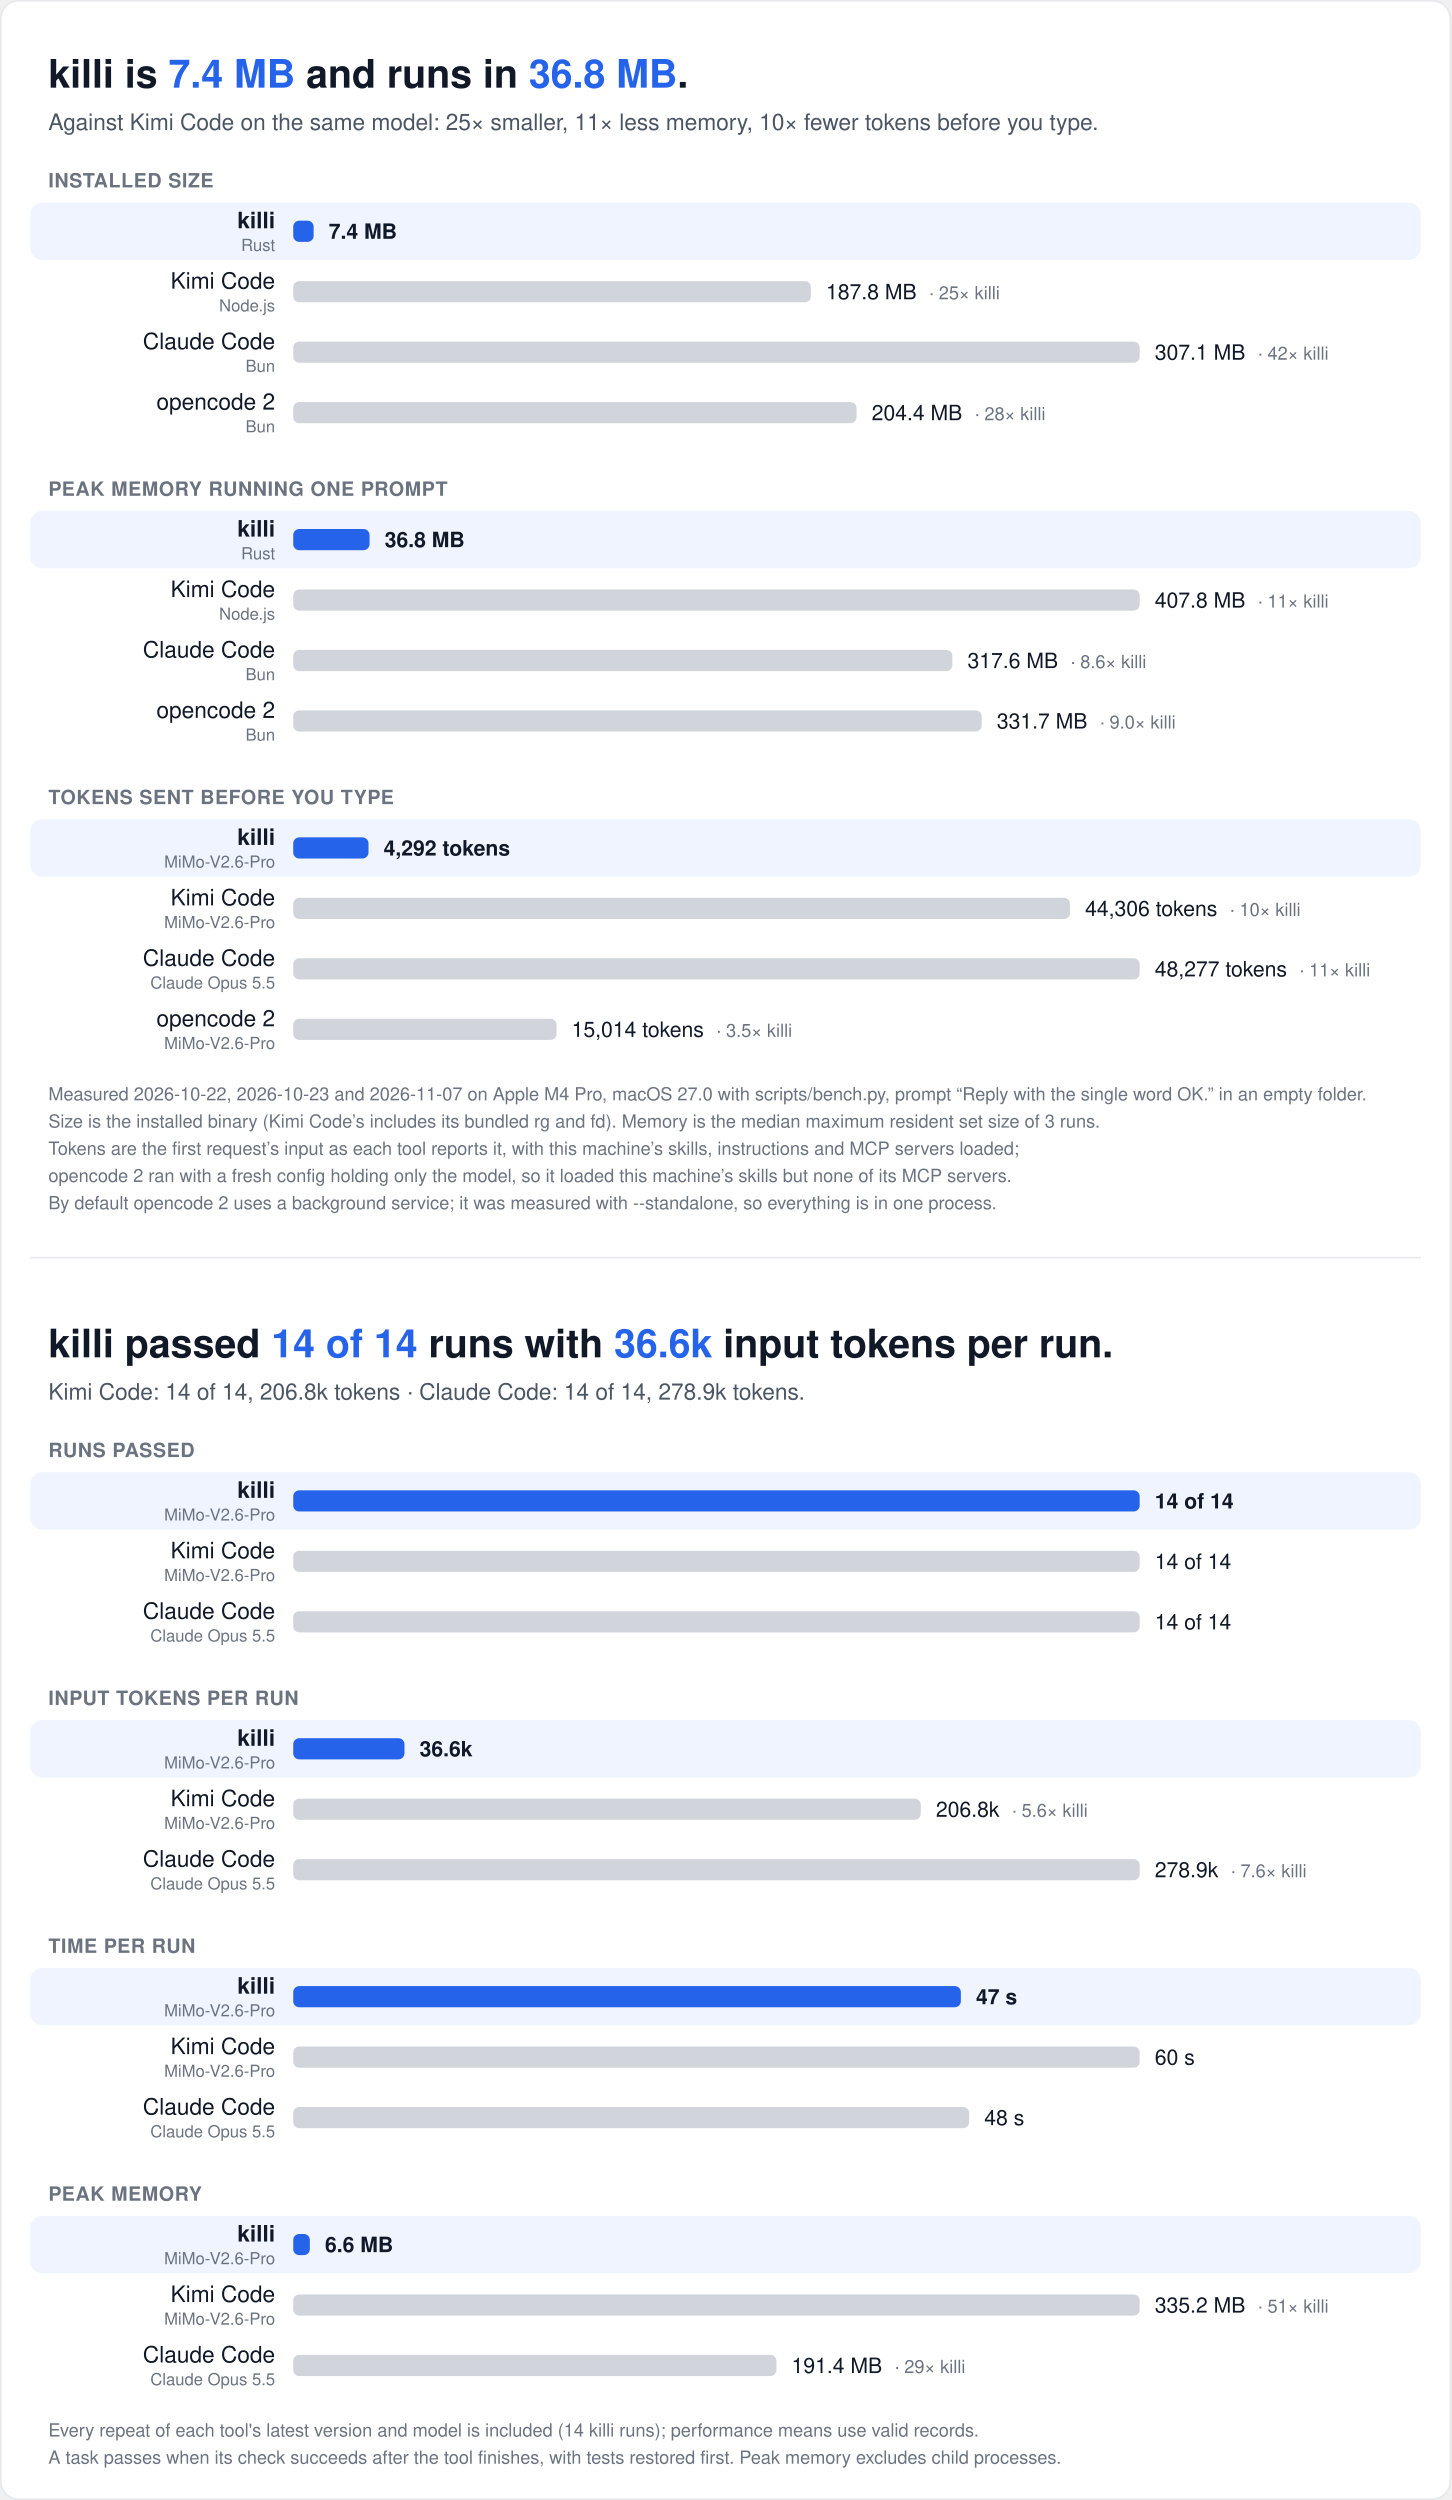
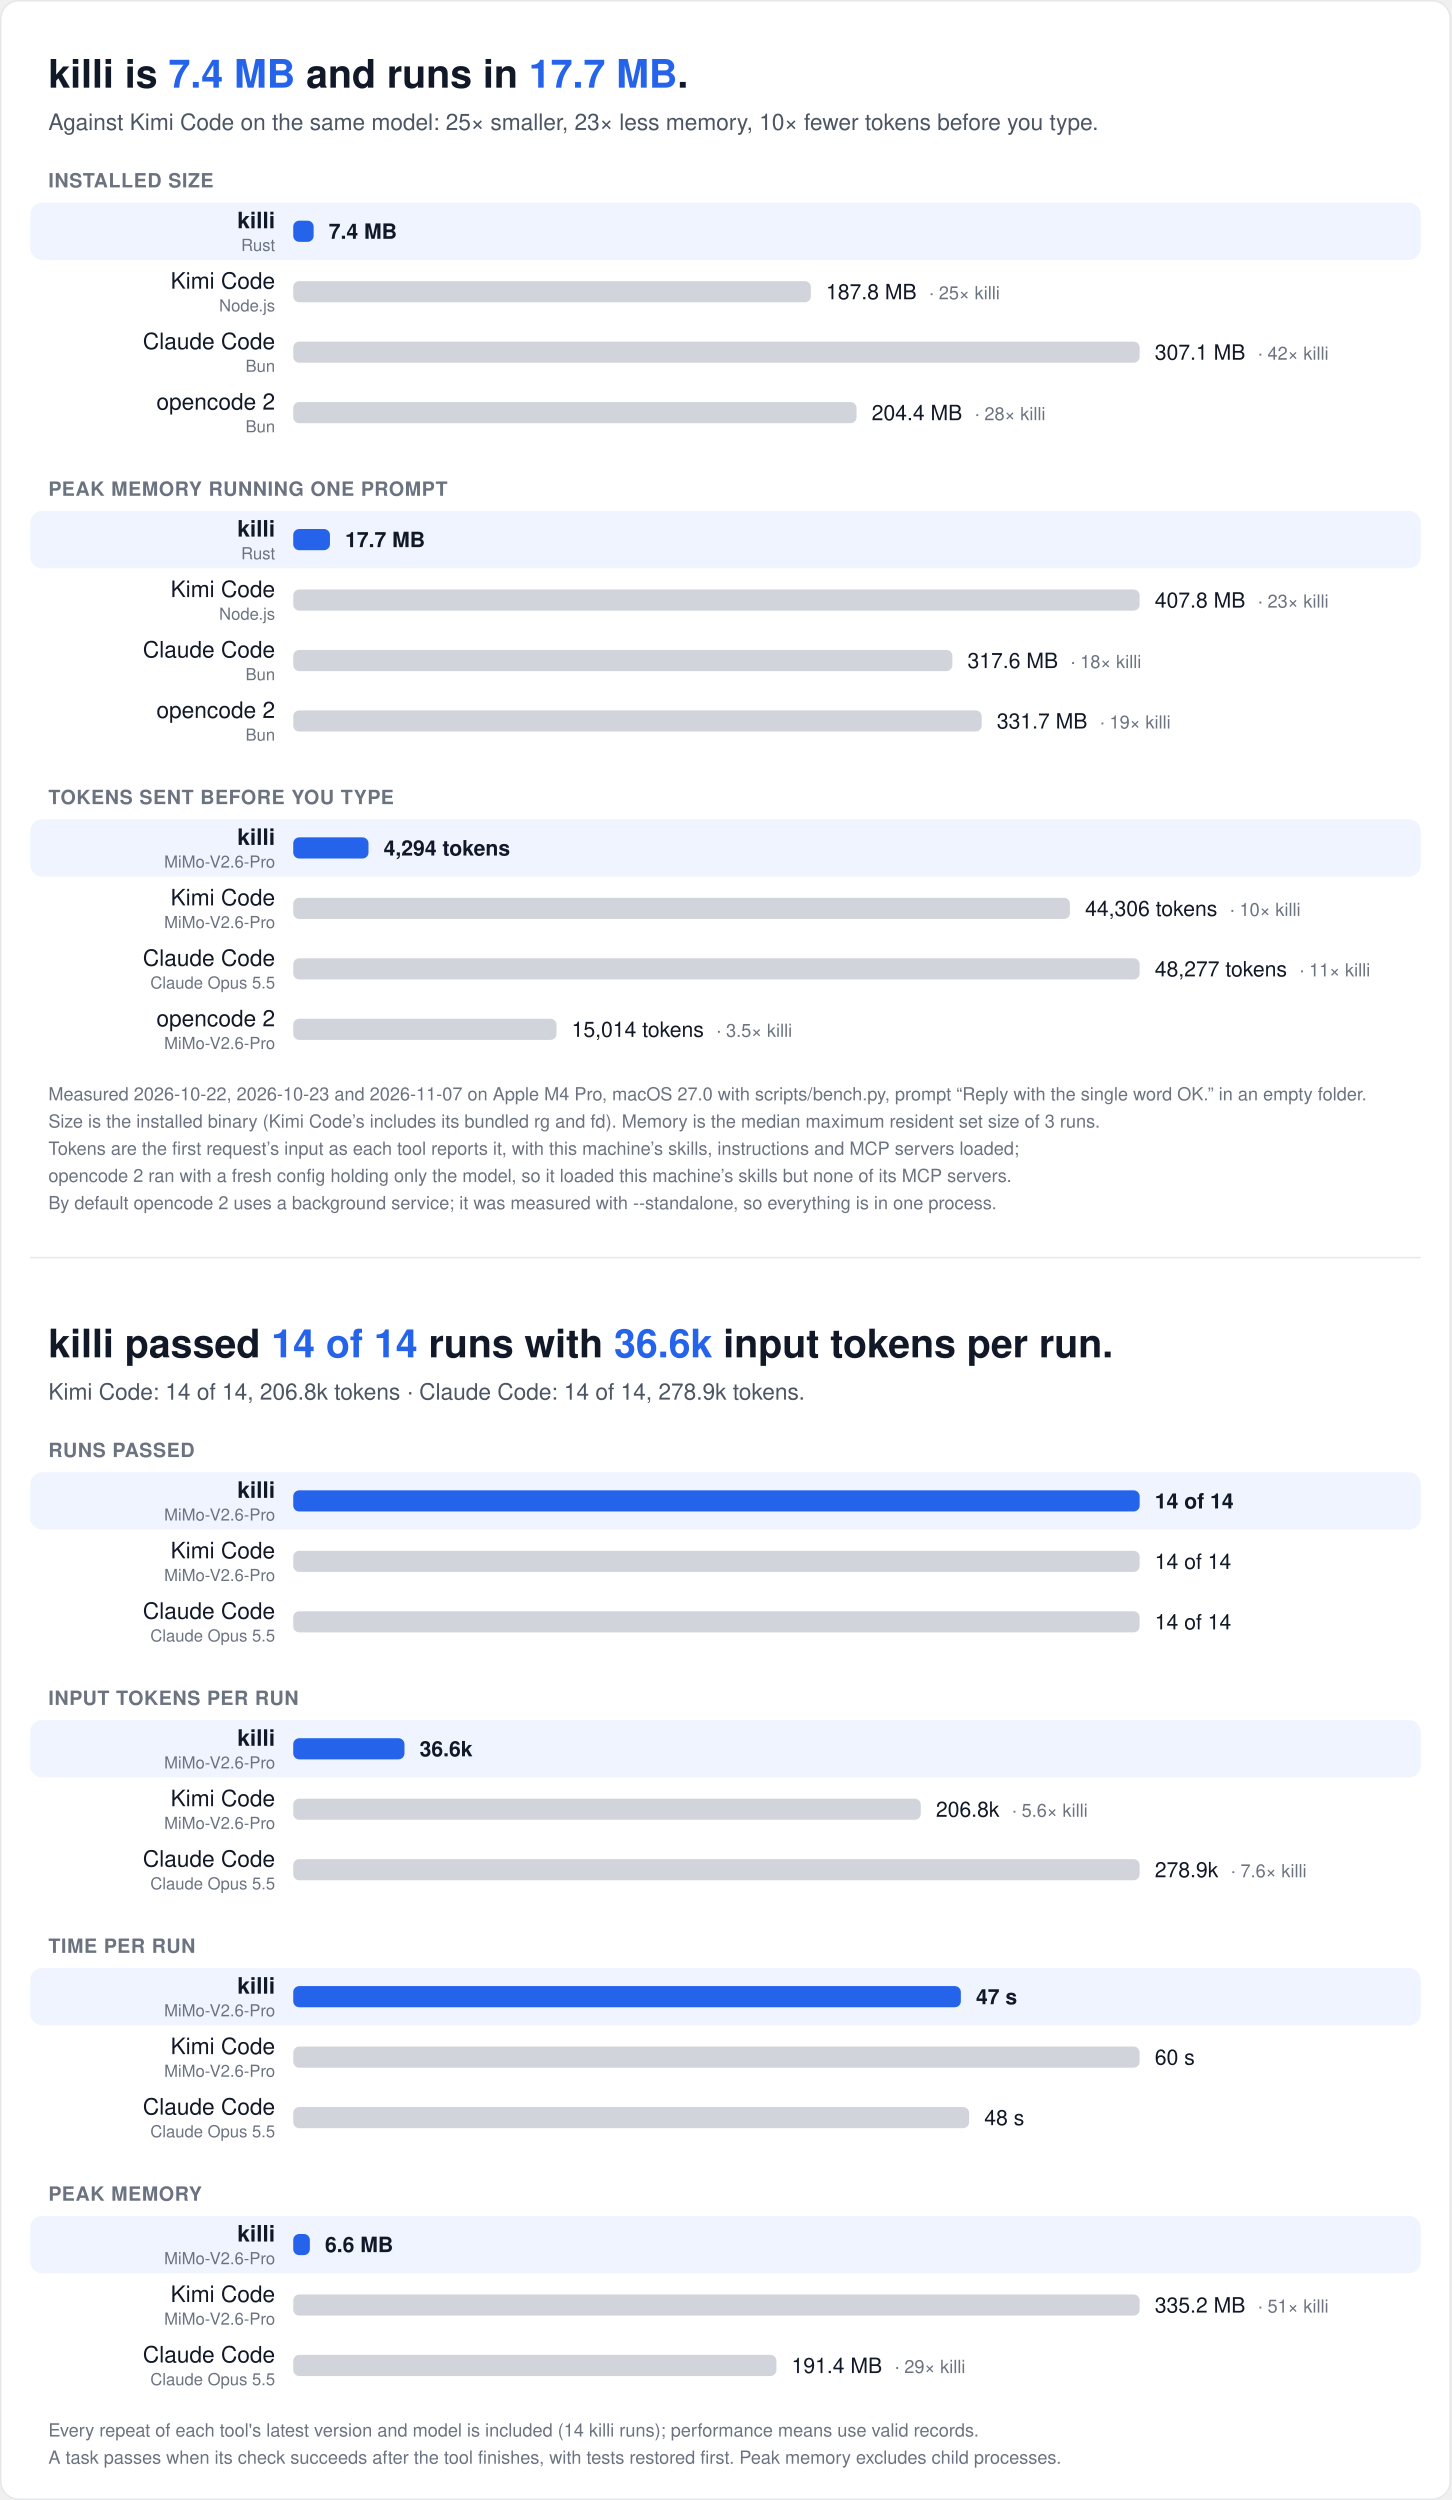
- <svg xmlns="http://www.w3.org/2000/svg" width="960" height="1654" viewBox="0 0 960 1654" font-family="-apple-system, BlinkMacSystemFont, 'Segoe UI', Helvetica, Arial, sans-serif" role="img" aria-label="killi 7.4 MB installed, 36.8 MB memory, 4,292 tokens; Kimi Code 187.8 MB installed, 407.8 MB memory, 44,306 tokens; Claude Code 307.1 MB installed, 317.6 MB memory, 48,277 tokens; opencode 2 204.4 MB installed, 331.7 MB memory, 15,014 tokens. Capability tests: killi: 14 of 14 passed, 36.6k input tokens per run; Kimi Code: 14 of 14 passed, 206.8k input tokens per run; Claude Code: 14 of 14 passed, 278.9k input tokens per run">
+ <svg xmlns="http://www.w3.org/2000/svg" width="960" height="1654" viewBox="0 0 960 1654" font-family="-apple-system, BlinkMacSystemFont, 'Segoe UI', Helvetica, Arial, sans-serif" role="img" aria-label="killi 7.4 MB installed, 17.7 MB memory, 4,294 tokens; Kimi Code 187.8 MB installed, 407.8 MB memory, 44,306 tokens; Claude Code 307.1 MB installed, 317.6 MB memory, 48,277 tokens; opencode 2 204.4 MB installed, 331.7 MB memory, 15,014 tokens. Capability tests: killi: 14 of 14 passed, 36.6k input tokens per run; Kimi Code: 14 of 14 passed, 206.8k input tokens per run; Claude Code: 14 of 14 passed, 278.9k input tokens per run">
  <rect x="0.5" y="0.5" width="959" height="1653" rx="12" fill="#ffffff" stroke="#e5e7eb" />
  <g>
-     <text x="32" y="58" font-size="26" font-weight="700" fill="#111827">killi is <tspan fill="#2563eb">7.4 MB</tspan> and runs in <tspan fill="#2563eb">36.8 MB</tspan>.</text>
-     <text x="32" y="86" font-size="15" fill="#4b5563">Against Kimi Code on the same model: 25× smaller, 11× less memory, 10× fewer tokens before you type.</text>
+     <text x="32" y="58" font-size="26" font-weight="700" fill="#111827">killi is <tspan fill="#2563eb">7.4 MB</tspan> and runs in <tspan fill="#2563eb">17.7 MB</tspan>.</text>
+     <text x="32" y="86" font-size="15" fill="#4b5563">Against Kimi Code on the same model: 25× smaller, 23× less memory, 10× fewer tokens before you type.</text>
    <text x="32" y="124" font-size="13" font-weight="700" fill="#6b7280" letter-spacing="0.4">INSTALLED SIZE</text>
    <rect x="20" y="134" width="920" height="38" rx="8" fill="#eff4ff" />
    <text x="182" y="151" font-size="15" font-weight="700" fill="#111827" text-anchor="end">killi</text>
    <text x="182" y="166" font-size="11" fill="#6b7280" text-anchor="end">Rust</text>
    <rect x="194" y="146" width="13.5" height="14" rx="4" fill="#2563eb" />
    <text x="217.5" y="158" font-size="14" font-weight="700" fill="#111827">7.4 MB</text>
    <text x="182" y="191" font-size="15" font-weight="500" fill="#111827" text-anchor="end">Kimi Code</text>
    <text x="182" y="206" font-size="11" fill="#6b7280" text-anchor="end">Node.js</text>
    <rect x="194" y="186" width="342.5" height="14" rx="4" fill="#d1d5db" />
    <text x="546.5" y="198" font-size="14" font-weight="500" fill="#111827">187.8 MB<tspan dx="8" font-size="12" font-weight="400" fill="#6b7280">· 25× killi</tspan>
    </text>
    <text x="182" y="231" font-size="15" font-weight="500" fill="#111827" text-anchor="end">Claude Code</text>
    <text x="182" y="246" font-size="11" fill="#6b7280" text-anchor="end">Bun</text>
    <rect x="194" y="226" width="560.0" height="14" rx="4" fill="#d1d5db" />
    <text x="764.0" y="238" font-size="14" font-weight="500" fill="#111827">307.1 MB<tspan dx="8" font-size="12" font-weight="400" fill="#6b7280">· 42× killi</tspan>
    </text>
    <text x="182" y="271" font-size="15" font-weight="500" fill="#111827" text-anchor="end">opencode 2</text>
    <text x="182" y="286" font-size="11" fill="#6b7280" text-anchor="end">Bun</text>
    <rect x="194" y="266" width="372.7" height="14" rx="4" fill="#d1d5db" />
    <text x="576.7" y="278" font-size="14" font-weight="500" fill="#111827">204.4 MB<tspan dx="8" font-size="12" font-weight="400" fill="#6b7280">· 28× killi</tspan>
    </text>
    <text x="32" y="328" font-size="13" font-weight="700" fill="#6b7280" letter-spacing="0.4">PEAK MEMORY RUNNING ONE PROMPT</text>
    <rect x="20" y="338" width="920" height="38" rx="8" fill="#eff4ff" />
    <text x="182" y="355" font-size="15" font-weight="700" fill="#111827" text-anchor="end">killi</text>
    <text x="182" y="370" font-size="11" fill="#6b7280" text-anchor="end">Rust</text>
-     <rect x="194" y="350" width="50.5" height="14" rx="4" fill="#2563eb" />
-     <text x="254.5" y="362" font-size="14" font-weight="700" fill="#111827">36.8 MB</text>
+     <rect x="194" y="350" width="24.3" height="14" rx="4" fill="#2563eb" />
+     <text x="228.3" y="362" font-size="14" font-weight="700" fill="#111827">17.7 MB</text>
    <text x="182" y="395" font-size="15" font-weight="500" fill="#111827" text-anchor="end">Kimi Code</text>
    <text x="182" y="410" font-size="11" fill="#6b7280" text-anchor="end">Node.js</text>
    <rect x="194" y="390" width="560.0" height="14" rx="4" fill="#d1d5db" />
-     <text x="764.0" y="402" font-size="14" font-weight="500" fill="#111827">407.8 MB<tspan dx="8" font-size="12" font-weight="400" fill="#6b7280">· 11× killi</tspan>
+     <text x="764.0" y="402" font-size="14" font-weight="500" fill="#111827">407.8 MB<tspan dx="8" font-size="12" font-weight="400" fill="#6b7280">· 23× killi</tspan>
    </text>
    <text x="182" y="435" font-size="15" font-weight="500" fill="#111827" text-anchor="end">Claude Code</text>
    <text x="182" y="450" font-size="11" fill="#6b7280" text-anchor="end">Bun</text>
    <rect x="194" y="430" width="436.1" height="14" rx="4" fill="#d1d5db" />
-     <text x="640.1" y="442" font-size="14" font-weight="500" fill="#111827">317.6 MB<tspan dx="8" font-size="12" font-weight="400" fill="#6b7280">· 8.6× killi</tspan>
+     <text x="640.1" y="442" font-size="14" font-weight="500" fill="#111827">317.6 MB<tspan dx="8" font-size="12" font-weight="400" fill="#6b7280">· 18× killi</tspan>
    </text>
    <text x="182" y="475" font-size="15" font-weight="500" fill="#111827" text-anchor="end">opencode 2</text>
    <text x="182" y="490" font-size="11" fill="#6b7280" text-anchor="end">Bun</text>
    <rect x="194" y="470" width="455.5" height="14" rx="4" fill="#d1d5db" />
-     <text x="659.5" y="482" font-size="14" font-weight="500" fill="#111827">331.7 MB<tspan dx="8" font-size="12" font-weight="400" fill="#6b7280">· 9.0× killi</tspan>
+     <text x="659.5" y="482" font-size="14" font-weight="500" fill="#111827">331.7 MB<tspan dx="8" font-size="12" font-weight="400" fill="#6b7280">· 19× killi</tspan>
    </text>
    <text x="32" y="532" font-size="13" font-weight="700" fill="#6b7280" letter-spacing="0.4">TOKENS SENT BEFORE YOU TYPE</text>
    <rect x="20" y="542" width="920" height="38" rx="8" fill="#eff4ff" />
    <text x="182" y="559" font-size="15" font-weight="700" fill="#111827" text-anchor="end">killi</text>
    <text x="182" y="574" font-size="11" fill="#6b7280" text-anchor="end">MiMo-V2.6-Pro</text>
    <rect x="194" y="554" width="49.8" height="14" rx="4" fill="#2563eb" />
-     <text x="253.8" y="566" font-size="14" font-weight="700" fill="#111827">4,292 tokens</text>
+     <text x="253.8" y="566" font-size="14" font-weight="700" fill="#111827">4,294 tokens</text>
    <text x="182" y="599" font-size="15" font-weight="500" fill="#111827" text-anchor="end">Kimi Code</text>
    <text x="182" y="614" font-size="11" fill="#6b7280" text-anchor="end">MiMo-V2.6-Pro</text>
    <rect x="194" y="594" width="513.9" height="14" rx="4" fill="#d1d5db" />
    <text x="717.9" y="606" font-size="14" font-weight="500" fill="#111827">44,306 tokens<tspan dx="8" font-size="12" font-weight="400" fill="#6b7280">· 10× killi</tspan>
    </text>
    <text x="182" y="639" font-size="15" font-weight="500" fill="#111827" text-anchor="end">Claude Code</text>
    <text x="182" y="654" font-size="11" fill="#6b7280" text-anchor="end">Claude Opus 5.5</text>
    <rect x="194" y="634" width="560.0" height="14" rx="4" fill="#d1d5db" />
    <text x="764.0" y="646" font-size="14" font-weight="500" fill="#111827">48,277 tokens<tspan dx="8" font-size="12" font-weight="400" fill="#6b7280">· 11× killi</tspan>
    </text>
    <text x="182" y="679" font-size="15" font-weight="500" fill="#111827" text-anchor="end">opencode 2</text>
    <text x="182" y="694" font-size="11" fill="#6b7280" text-anchor="end">MiMo-V2.6-Pro</text>
    <rect x="194" y="674" width="174.2" height="14" rx="4" fill="#d1d5db" />
    <text x="378.2" y="686" font-size="14" font-weight="500" fill="#111827">15,014 tokens<tspan dx="8" font-size="12" font-weight="400" fill="#6b7280">· 3.5× killi</tspan>
    </text>
    <text x="32" y="728" font-size="12" fill="#6b7280">Measured 2026-10-22, 2026-10-23 and 2026-11-07 on Apple M4 Pro, macOS 27.0 with scripts/bench.py, prompt “Reply with the single word OK.” in an empty folder.</text>
    <text x="32" y="746" font-size="12" fill="#6b7280">Size is the installed binary (Kimi Code’s includes its bundled rg and fd). Memory is the median maximum resident set size of 3 runs.</text>
    <text x="32" y="764" font-size="12" fill="#6b7280">Tokens are the first request’s input as each tool reports it, with this machine’s skills, instructions and MCP servers loaded;</text>
    <text x="32" y="782" font-size="12" fill="#6b7280">opencode 2 ran with a fresh config holding only the model, so it loaded this machine’s skills but none of its MCP servers.</text>
    <text x="32" y="800" font-size="12" fill="#6b7280">By default opencode 2 uses a background service; it was measured with --standalone, so everything is in one process.</text>
  </g>
  <line x1="20" y1="832" x2="940" y2="832" stroke="#e5e7eb" />
  <g transform="translate(0,840)">
    <text x="32" y="58" font-size="26" font-weight="700" fill="#111827">killi passed <tspan fill="#2563eb">14 of 14</tspan> runs with <tspan fill="#2563eb">36.6k</tspan> input tokens per run.</text>
    <text x="32" y="86" font-size="15" fill="#4b5563">Kimi Code: 14 of 14, 206.8k tokens · Claude Code: 14 of 14, 278.9k tokens.</text>
    <text x="32" y="124" font-size="13" font-weight="700" fill="#6b7280" letter-spacing="0.4">RUNS PASSED</text>
    <rect x="20" y="134" width="920" height="38" rx="8" fill="#eff4ff" />
    <text x="182" y="151" font-size="15" font-weight="700" fill="#111827" text-anchor="end">killi</text>
    <text x="182" y="166" font-size="11" fill="#6b7280" text-anchor="end">MiMo-V2.6-Pro</text>
    <rect x="194" y="146" width="560.0" height="14" rx="4" fill="#2563eb" />
    <text x="764.0" y="158" font-size="14" font-weight="700" fill="#111827">14 of 14</text>
    <text x="182" y="191" font-size="15" font-weight="500" fill="#111827" text-anchor="end">Kimi Code</text>
    <text x="182" y="206" font-size="11" fill="#6b7280" text-anchor="end">MiMo-V2.6-Pro</text>
    <rect x="194" y="186" width="560.0" height="14" rx="4" fill="#d1d5db" />
    <text x="764.0" y="198" font-size="14" font-weight="500" fill="#111827">14 of 14</text>
    <text x="182" y="231" font-size="15" font-weight="500" fill="#111827" text-anchor="end">Claude Code</text>
    <text x="182" y="246" font-size="11" fill="#6b7280" text-anchor="end">Claude Opus 5.5</text>
    <rect x="194" y="226" width="560.0" height="14" rx="4" fill="#d1d5db" />
    <text x="764.0" y="238" font-size="14" font-weight="500" fill="#111827">14 of 14</text>
    <text x="32" y="288" font-size="13" font-weight="700" fill="#6b7280" letter-spacing="0.4">INPUT TOKENS PER RUN</text>
    <rect x="20" y="298" width="920" height="38" rx="8" fill="#eff4ff" />
    <text x="182" y="315" font-size="15" font-weight="700" fill="#111827" text-anchor="end">killi</text>
    <text x="182" y="330" font-size="11" fill="#6b7280" text-anchor="end">MiMo-V2.6-Pro</text>
    <rect x="194" y="310" width="73.6" height="14" rx="4" fill="#2563eb" />
    <text x="277.6" y="322" font-size="14" font-weight="700" fill="#111827">36.6k</text>
    <text x="182" y="355" font-size="15" font-weight="500" fill="#111827" text-anchor="end">Kimi Code</text>
    <text x="182" y="370" font-size="11" fill="#6b7280" text-anchor="end">MiMo-V2.6-Pro</text>
    <rect x="194" y="350" width="415.2" height="14" rx="4" fill="#d1d5db" />
    <text x="619.2" y="362" font-size="14" font-weight="500" fill="#111827">206.8k<tspan dx="8" font-size="12" font-weight="400" fill="#6b7280">· 5.6× killi</tspan>
    </text>
    <text x="182" y="395" font-size="15" font-weight="500" fill="#111827" text-anchor="end">Claude Code</text>
    <text x="182" y="410" font-size="11" fill="#6b7280" text-anchor="end">Claude Opus 5.5</text>
    <rect x="194" y="390" width="560.0" height="14" rx="4" fill="#d1d5db" />
    <text x="764.0" y="402" font-size="14" font-weight="500" fill="#111827">278.9k<tspan dx="8" font-size="12" font-weight="400" fill="#6b7280">· 7.6× killi</tspan>
    </text>
    <text x="32" y="452" font-size="13" font-weight="700" fill="#6b7280" letter-spacing="0.4">TIME PER RUN</text>
    <rect x="20" y="462" width="920" height="38" rx="8" fill="#eff4ff" />
    <text x="182" y="479" font-size="15" font-weight="700" fill="#111827" text-anchor="end">killi</text>
    <text x="182" y="494" font-size="11" fill="#6b7280" text-anchor="end">MiMo-V2.6-Pro</text>
    <rect x="194" y="474" width="441.7" height="14" rx="4" fill="#2563eb" />
    <text x="645.7" y="486" font-size="14" font-weight="700" fill="#111827">47 s</text>
    <text x="182" y="519" font-size="15" font-weight="500" fill="#111827" text-anchor="end">Kimi Code</text>
    <text x="182" y="534" font-size="11" fill="#6b7280" text-anchor="end">MiMo-V2.6-Pro</text>
    <rect x="194" y="514" width="560.0" height="14" rx="4" fill="#d1d5db" />
    <text x="764.0" y="526" font-size="14" font-weight="500" fill="#111827">60 s</text>
    <text x="182" y="559" font-size="15" font-weight="500" fill="#111827" text-anchor="end">Claude Code</text>
    <text x="182" y="574" font-size="11" fill="#6b7280" text-anchor="end">Claude Opus 5.5</text>
    <rect x="194" y="554" width="447.2" height="14" rx="4" fill="#d1d5db" />
    <text x="651.2" y="566" font-size="14" font-weight="500" fill="#111827">48 s</text>
    <text x="32" y="616" font-size="13" font-weight="700" fill="#6b7280" letter-spacing="0.4">PEAK MEMORY</text>
    <rect x="20" y="626" width="920" height="38" rx="8" fill="#eff4ff" />
    <text x="182" y="643" font-size="15" font-weight="700" fill="#111827" text-anchor="end">killi</text>
    <text x="182" y="658" font-size="11" fill="#6b7280" text-anchor="end">MiMo-V2.6-Pro</text>
    <rect x="194" y="638" width="11.0" height="14" rx="4" fill="#2563eb" />
    <text x="215.0" y="650" font-size="14" font-weight="700" fill="#111827">6.6 MB</text>
    <text x="182" y="683" font-size="15" font-weight="500" fill="#111827" text-anchor="end">Kimi Code</text>
    <text x="182" y="698" font-size="11" fill="#6b7280" text-anchor="end">MiMo-V2.6-Pro</text>
    <rect x="194" y="678" width="560.0" height="14" rx="4" fill="#d1d5db" />
    <text x="764.0" y="690" font-size="14" font-weight="500" fill="#111827">335.2 MB<tspan dx="8" font-size="12" font-weight="400" fill="#6b7280">· 51× killi</tspan>
    </text>
    <text x="182" y="723" font-size="15" font-weight="500" fill="#111827" text-anchor="end">Claude Code</text>
    <text x="182" y="738" font-size="11" fill="#6b7280" text-anchor="end">Claude Opus 5.5</text>
    <rect x="194" y="718" width="319.7" height="14" rx="4" fill="#d1d5db" />
    <text x="523.7" y="730" font-size="14" font-weight="500" fill="#111827">191.4 MB<tspan dx="8" font-size="12" font-weight="400" fill="#6b7280">· 29× killi</tspan>
    </text>
    <text x="32" y="772" font-size="12" fill="#6b7280">Every repeat of each tool's latest version and model is included (14 killi runs); performance means use valid records.</text>
    <text x="32" y="790" font-size="12" fill="#6b7280">A task passes when its check succeeds after the tool finishes, with tests restored first. Peak memory excludes child processes.</text>
  </g>
</svg>
